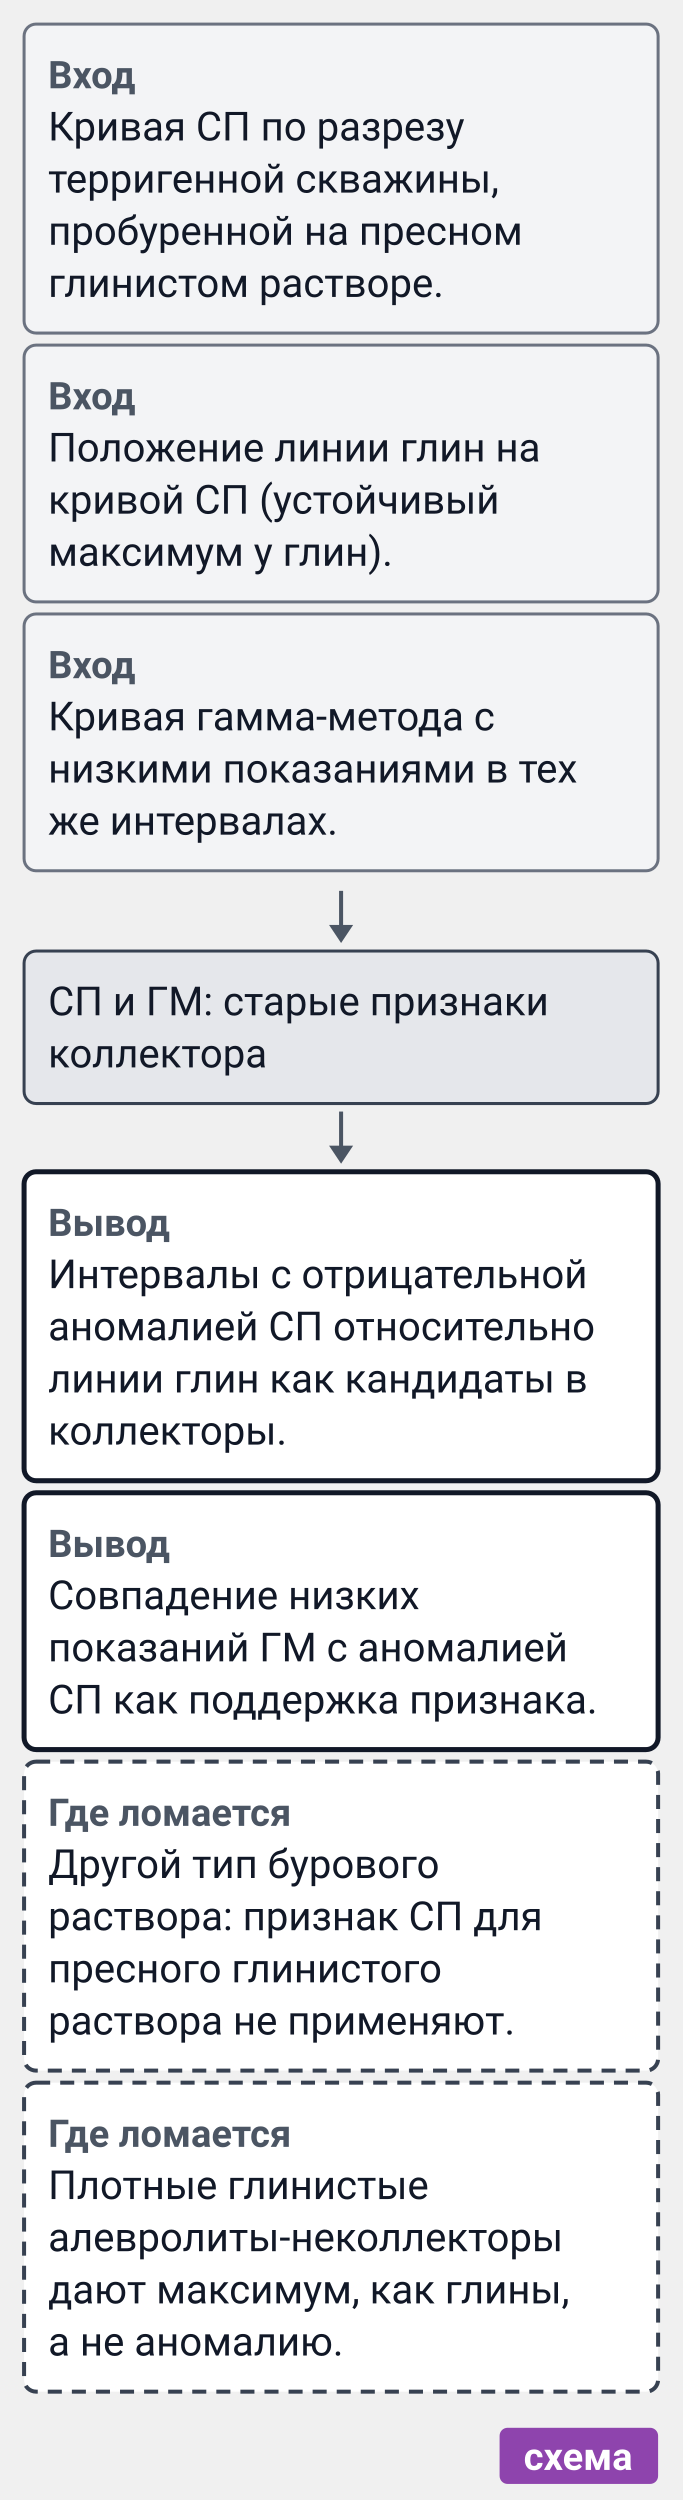
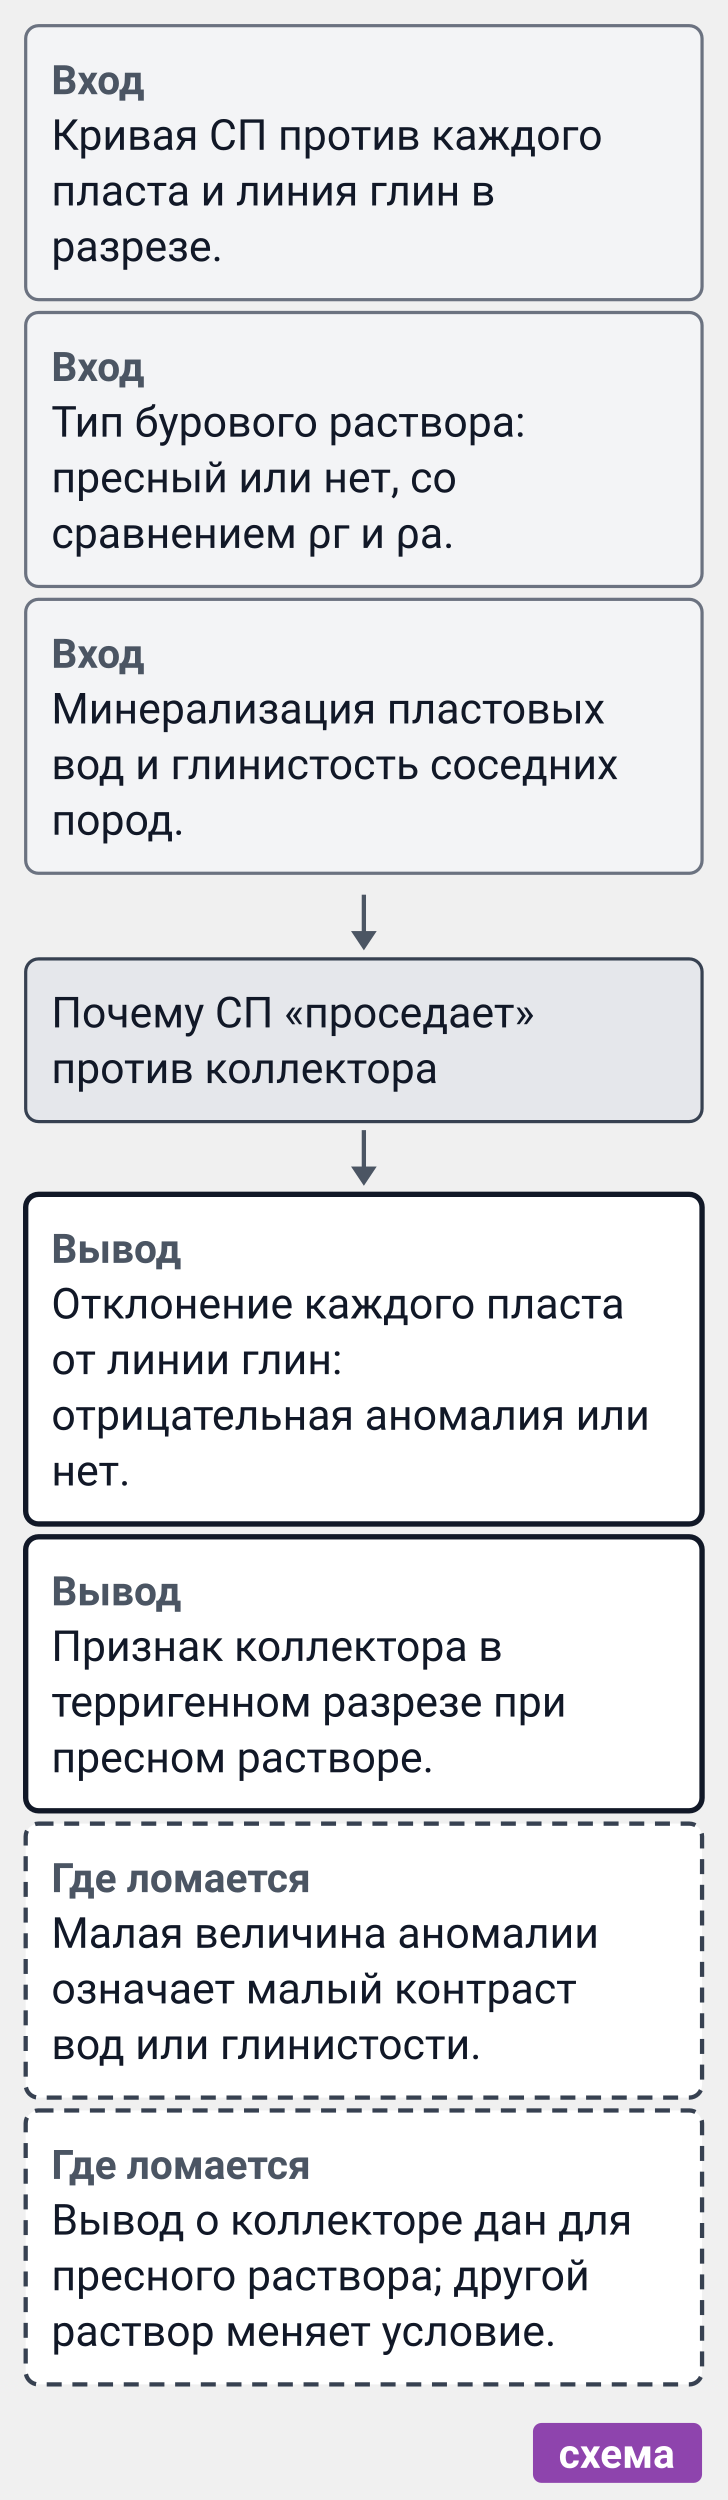
- <svg xmlns="http://www.w3.org/2000/svg" viewBox="0 0 340 1246" role="img" aria-label="Схема шага «СП и ГМ: старые признаки коллектора»: что на входе, что получаем и где правило ломается.">
+ <svg xmlns="http://www.w3.org/2000/svg" viewBox="0 0 340 1168" role="img" aria-label="Схема шага «Почему СП «проседает» против коллектора»: что на входе, что получаем и где правило ломается.">
  <style>.i-in{fill:#F3F4F6;stroke:#6B7280;stroke-width:1.5}.i-out{fill:#FFFFFF;stroke:#111827;stroke-width:2.5}.i-node{fill:#E5E7EB;stroke:#374151;stroke-width:1.5}.i-warn{fill:#FFFFFF;stroke:#374151;stroke-width:2;stroke-dasharray:7 5}.it{fill:#111827;font-size:20px;font-family:system-ui,-apple-system,'Segoe UI',Roboto,sans-serif}.ih{fill:#4B5563;font-size:19px;font-weight:700;font-family:system-ui,-apple-system,'Segoe UI',Roboto,sans-serif}.il{fill:#4B5563;font-size:19px;font-family:system-ui,-apple-system,'Segoe UI',Roboto,sans-serif}.ia{stroke:#4B5563;stroke-width:2}.iah{fill:#4B5563}.ibt{fill:#FFFFFF;font-size:19px;font-weight:700;font-family:system-ui,-apple-system,'Segoe UI',Roboto,sans-serif}.isw{stroke:#6B7280;stroke-width:1.5}</style>
-   <rect class="i-in" x="12" y="12" width="316" height="154" rx="6" />
+   <rect class="i-in" x="12" y="12" width="316" height="128" rx="6" />
  <text class="ih" x="24" y="44">Вход</text>
-   <text class="it" x="24" y="70">Кривая СП по разрезу</text>
-   <text class="it" x="24" y="96">терригенной скважины,</text>
-   <text class="it" x="24" y="122">пробуренной на пресном</text>
-   <text class="it" x="24" y="148">глинистом растворе.</text>
-   <rect class="i-in" x="12" y="172" width="316" height="128" rx="6" />
-   <text class="ih" x="24" y="204">Вход</text>
-   <text class="it" x="24" y="230">Положение линии глин на</text>
-   <text class="it" x="24" y="256">кривой СП (устойчивый</text>
-   <text class="it" x="24" y="282">максимум у глин).</text>
-   <rect class="i-in" x="12" y="306" width="316" height="128" rx="6" />
-   <text class="ih" x="24" y="338">Вход</text>
-   <text class="it" x="24" y="364">Кривая гамма-метода с</text>
-   <text class="it" x="24" y="390">низкими показаниями в тех</text>
-   <text class="it" x="24" y="416">же интервалах.</text>
-   <line class="ia" x1="170" y1="444" x2="170" y2="464" />
-   <path class="iah" d="M170 470 l-6 -9 h12 z" />
-   <rect class="i-node" x="12" y="474" width="316" height="76" rx="6" />
-   <text class="it" x="24" y="506">СП и ГМ: старые признаки</text>
-   <text class="it" x="24" y="532">коллектора</text>
-   <line class="ia" x1="170" y1="554" x2="170" y2="574" />
-   <path class="iah" d="M170 580 l-6 -9 h12 z" />
-   <rect class="i-out" x="12" y="584" width="316" height="154" rx="6" />
-   <text class="ih" x="24" y="616">Вывод</text>
-   <text class="it" x="24" y="642">Интервалы с отрицательной</text>
-   <text class="it" x="24" y="668">аномалией СП относительно</text>
-   <text class="it" x="24" y="694">линии глин как кандидаты в</text>
-   <text class="it" x="24" y="720">коллекторы.</text>
-   <rect class="i-out" x="12" y="744" width="316" height="128" rx="6" />
-   <text class="ih" x="24" y="776">Вывод</text>
-   <text class="it" x="24" y="802">Совпадение низких</text>
-   <text class="it" x="24" y="828">показаний ГМ с аномалией</text>
-   <text class="it" x="24" y="854">СП как поддержка признака.</text>
-   <rect class="i-warn" x="12" y="878" width="316" height="154" rx="6" />
-   <text class="ih" x="24" y="910">Где ломается</text>
-   <text class="it" x="24" y="936">Другой тип бурового</text>
-   <text class="it" x="24" y="962">раствора: признак СП для</text>
-   <text class="it" x="24" y="988">пресного глинистого</text>
-   <text class="it" x="24" y="1014">раствора не применяют.</text>
-   <rect class="i-warn" x="12" y="1038" width="316" height="154" rx="6" />
-   <text class="ih" x="24" y="1070">Где ломается</text>
-   <text class="it" x="24" y="1096">Плотные глинистые</text>
-   <text class="it" x="24" y="1122">алевролиты-неколлекторы</text>
-   <text class="it" x="24" y="1148">дают максимум, как глины,</text>
-   <text class="it" x="24" y="1174">а не аномалию.</text>
-   <rect x="249" y="1210" width="79" height="28" rx="4" fill="#8E44AD" />
-   <text class="ibt" x="261" y="1231">схема</text>
+   <text class="it" x="24" y="70">Кривая СП против каждого</text>
+   <text class="it" x="24" y="96">пласта и линия глин в</text>
+   <text class="it" x="24" y="122">разрезе.</text>
+   <rect class="i-in" x="12" y="146" width="316" height="128" rx="6" />
+   <text class="ih" x="24" y="178">Вход</text>
+   <text class="it" x="24" y="204">Тип бурового раствора:</text>
+   <text class="it" x="24" y="230">пресный или нет, со</text>
+   <text class="it" x="24" y="256">сравнением ρг и ρа.</text>
+   <rect class="i-in" x="12" y="280" width="316" height="128" rx="6" />
+   <text class="ih" x="24" y="312">Вход</text>
+   <text class="it" x="24" y="338">Минерализация пластовых</text>
+   <text class="it" x="24" y="364">вод и глинистость соседних</text>
+   <text class="it" x="24" y="390">пород.</text>
+   <line class="ia" x1="170" y1="418" x2="170" y2="438" />
+   <path class="iah" d="M170 444 l-6 -9 h12 z" />
+   <rect class="i-node" x="12" y="448" width="316" height="76" rx="6" />
+   <text class="it" x="24" y="480">Почему СП «проседает»</text>
+   <text class="it" x="24" y="506">против коллектора</text>
+   <line class="ia" x1="170" y1="528" x2="170" y2="548" />
+   <path class="iah" d="M170 554 l-6 -9 h12 z" />
+   <rect class="i-out" x="12" y="558" width="316" height="154" rx="6" />
+   <text class="ih" x="24" y="590">Вывод</text>
+   <text class="it" x="24" y="616">Отклонение каждого пласта</text>
+   <text class="it" x="24" y="642">от линии глин:</text>
+   <text class="it" x="24" y="668">отрицательная аномалия или</text>
+   <text class="it" x="24" y="694">нет.</text>
+   <rect class="i-out" x="12" y="718" width="316" height="128" rx="6" />
+   <text class="ih" x="24" y="750">Вывод</text>
+   <text class="it" x="24" y="776">Признак коллектора в</text>
+   <text class="it" x="24" y="802">терригенном разрезе при</text>
+   <text class="it" x="24" y="828">пресном растворе.</text>
+   <rect class="i-warn" x="12" y="852" width="316" height="128" rx="6" />
+   <text class="ih" x="24" y="884">Где ломается</text>
+   <text class="it" x="24" y="910">Малая величина аномалии</text>
+   <text class="it" x="24" y="936">означает малый контраст</text>
+   <text class="it" x="24" y="962">вод или глинистости.</text>
+   <rect class="i-warn" x="12" y="986" width="316" height="128" rx="6" />
+   <text class="ih" x="24" y="1018">Где ломается</text>
+   <text class="it" x="24" y="1044">Вывод о коллекторе дан для</text>
+   <text class="it" x="24" y="1070">пресного раствора; другой</text>
+   <text class="it" x="24" y="1096">раствор меняет условие.</text>
+   <rect x="249" y="1132" width="79" height="28" rx="4" fill="#8E44AD" />
+   <text class="ibt" x="261" y="1153">схема</text>
</svg>
